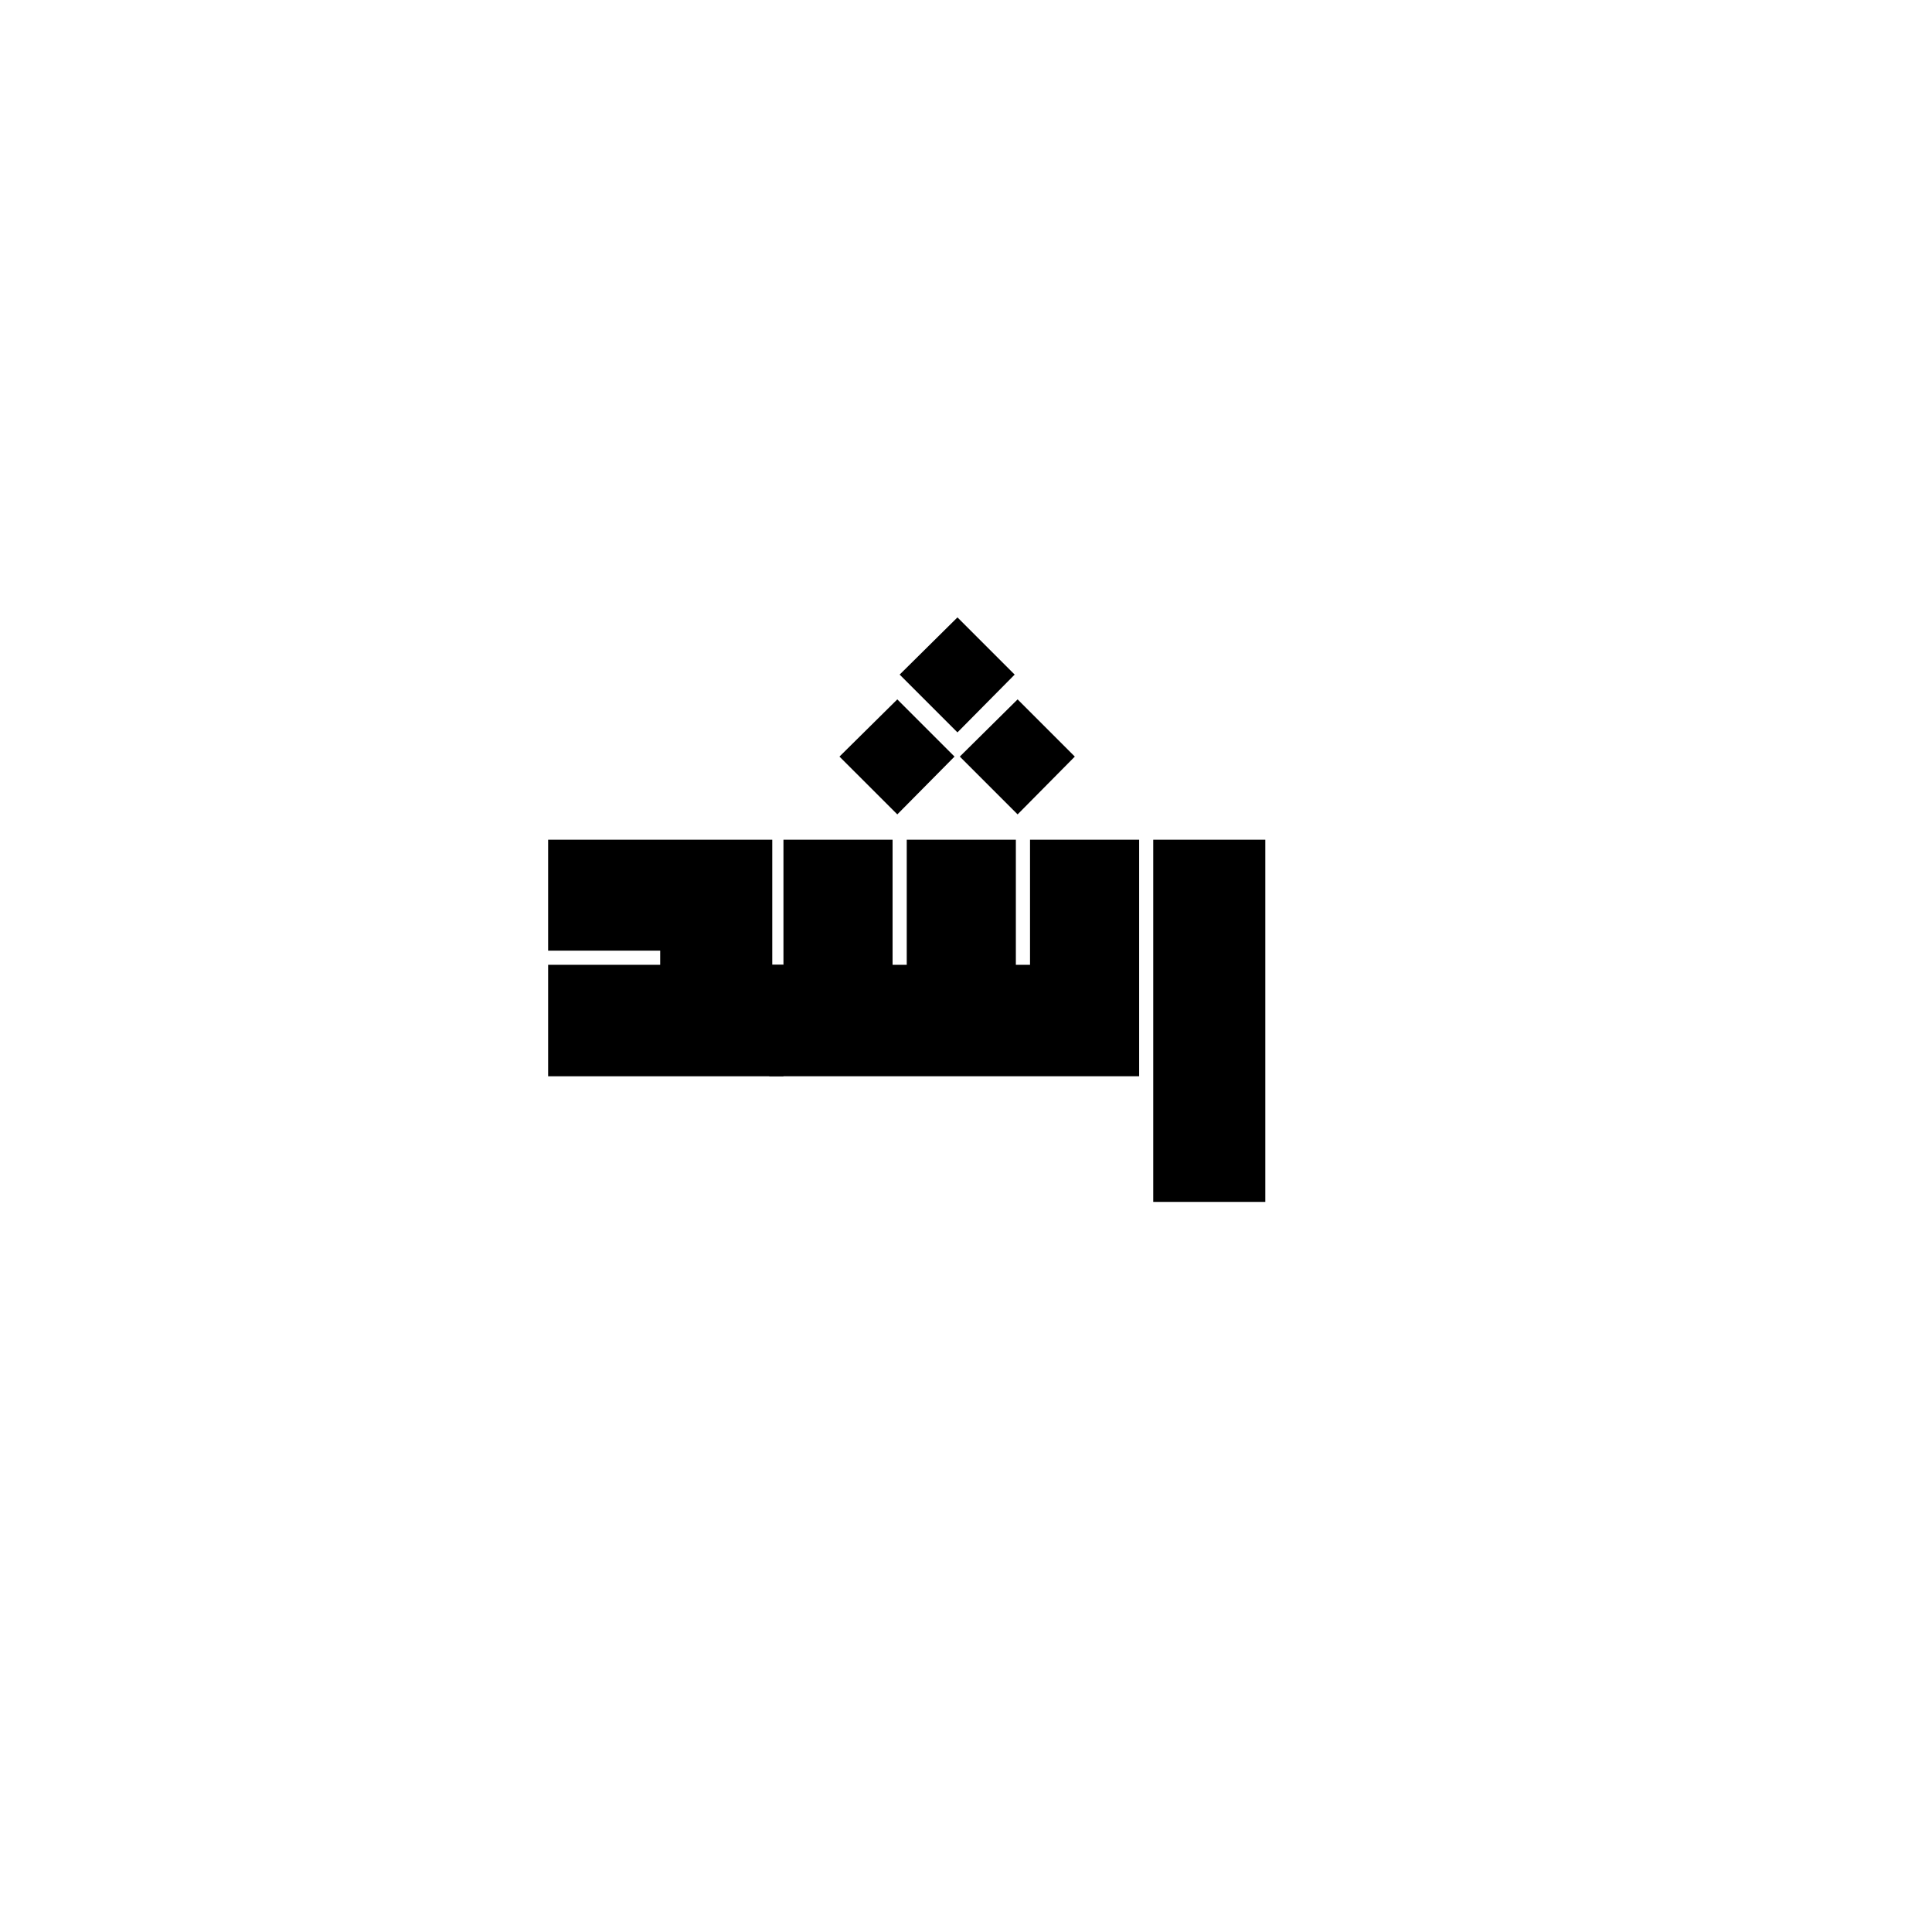
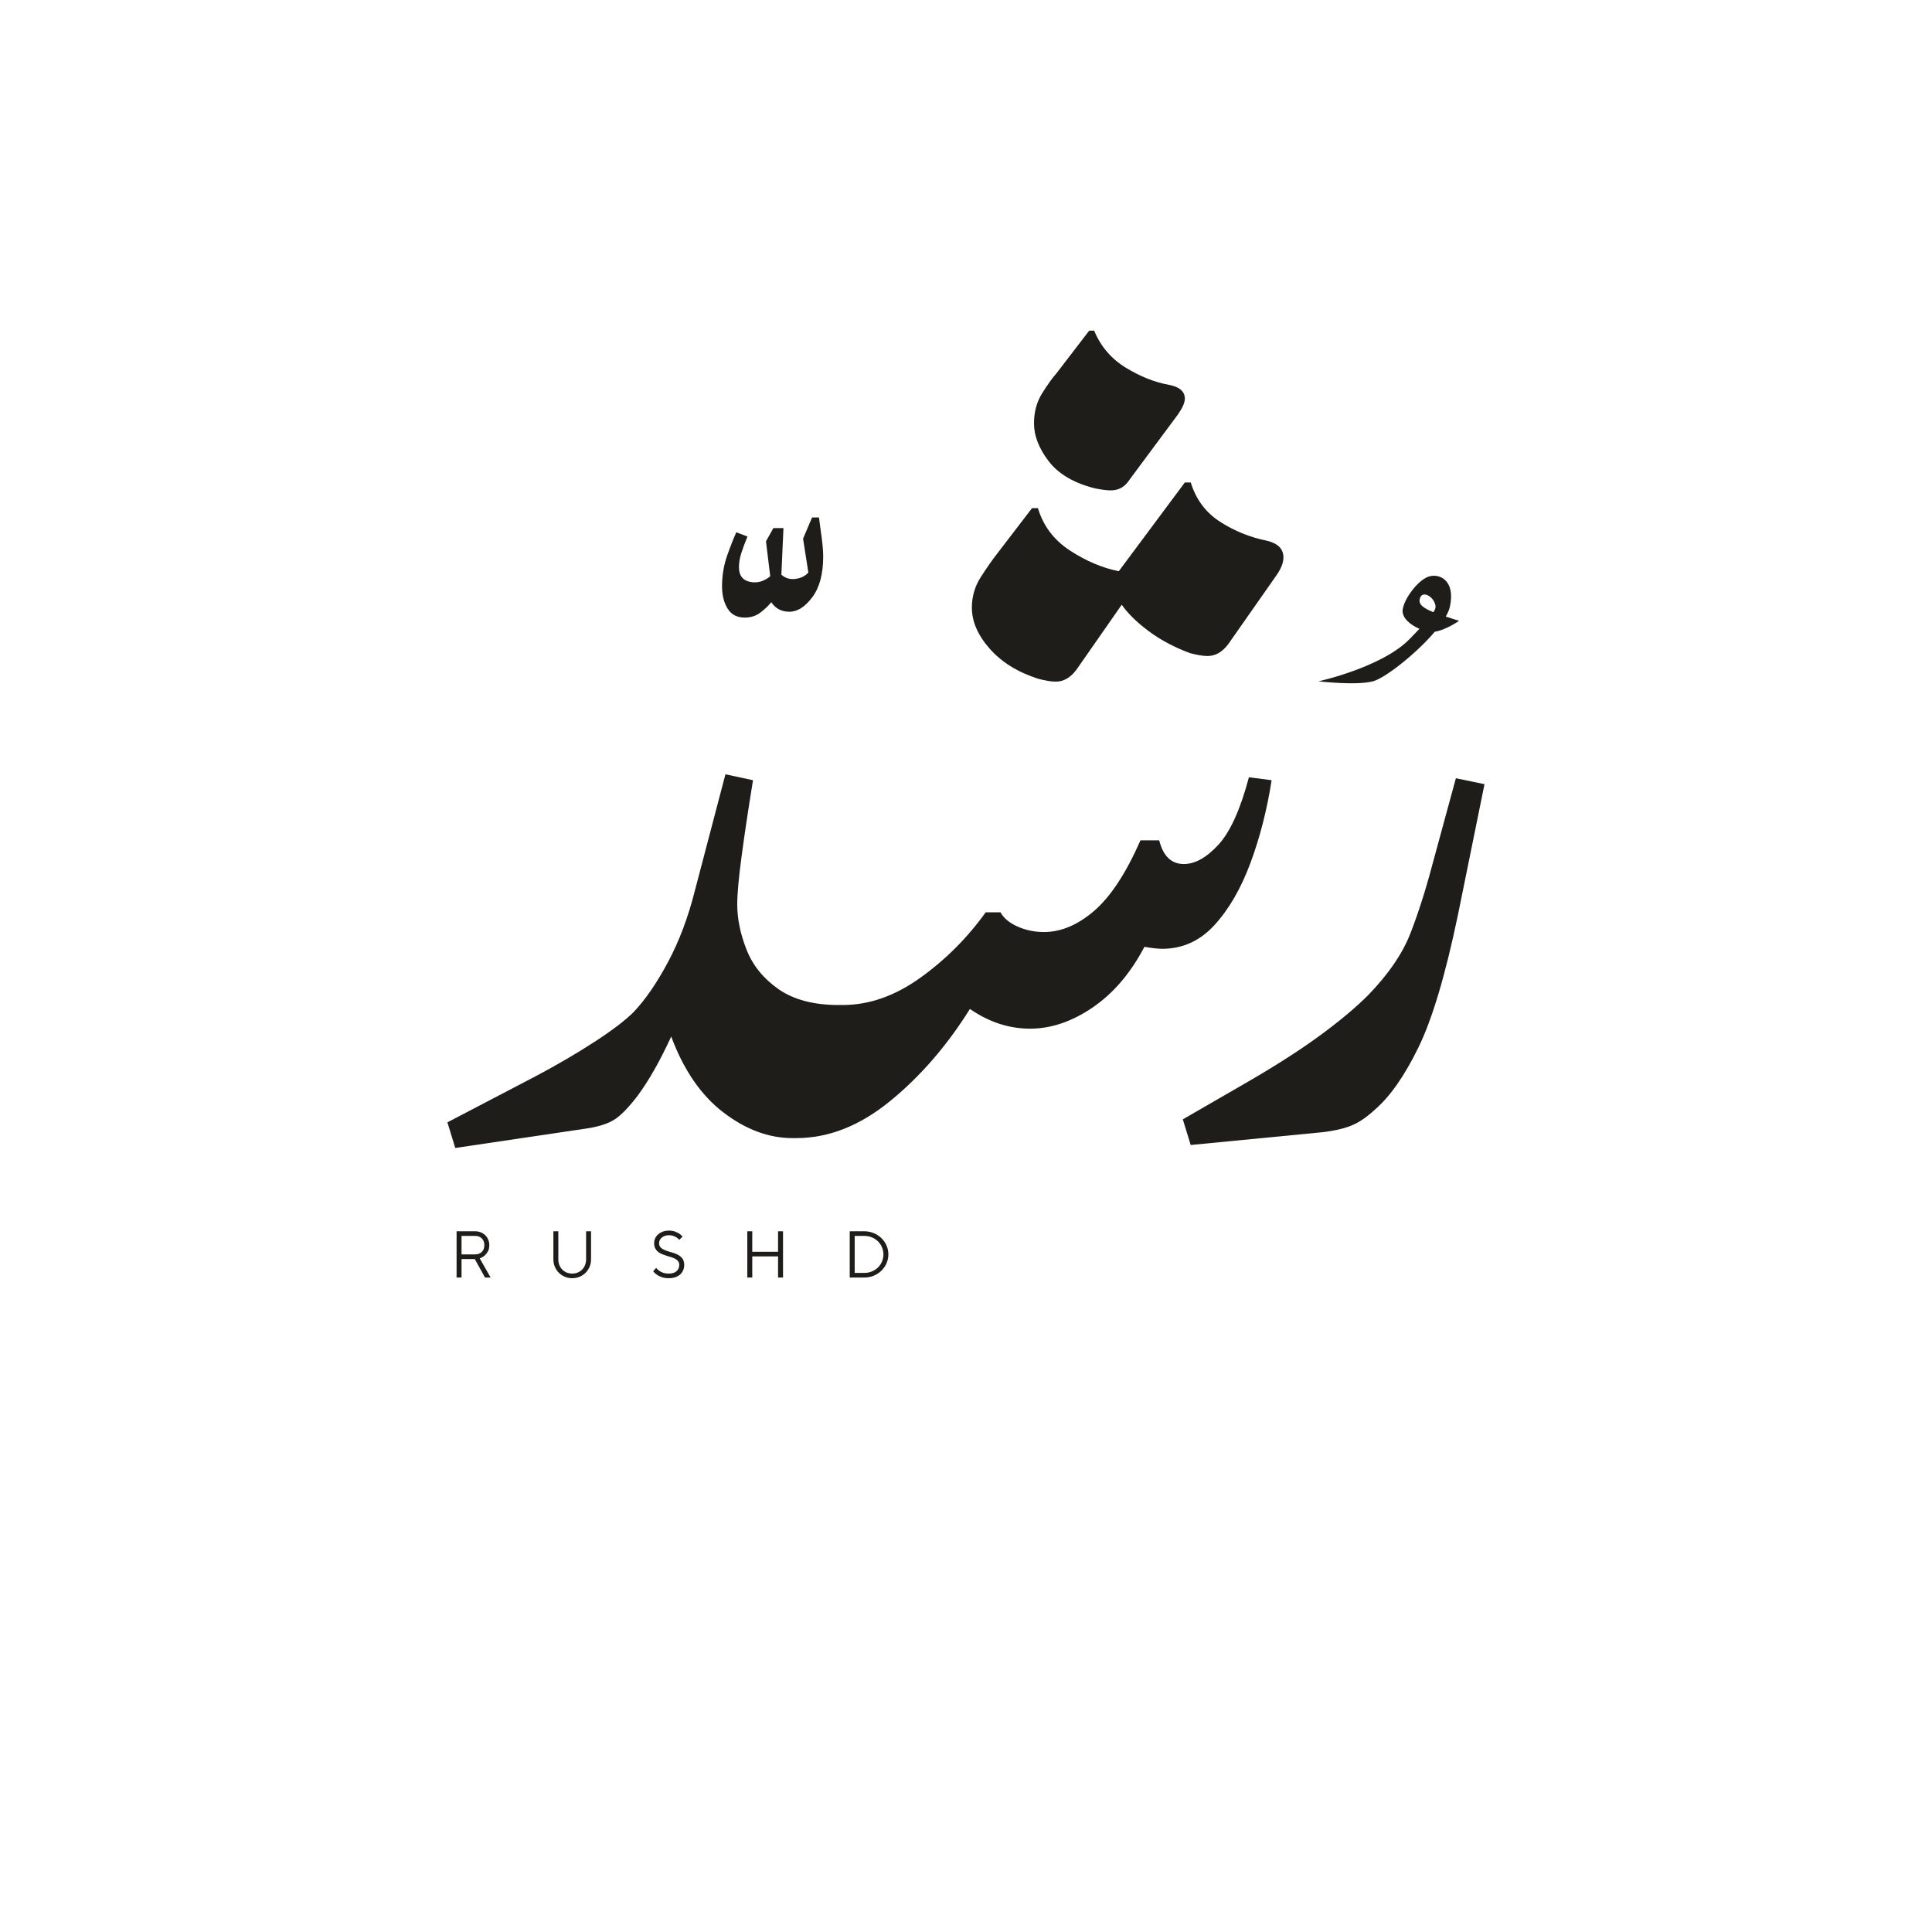
- <svg xmlns="http://www.w3.org/2000/svg" width="1080" zoomAndPan="magnify" viewBox="0 0 810 810" height="1080" preserveAspectRatio="xMidYMid" version="1.0" id="svg13">
-   <defs id="defs1">
-     <clipPath id="360435df25">
-       <rect x="0" width="310" y="0" height="298" id="rect1" />
+ <svg xmlns="http://www.w3.org/2000/svg" width="1080" zoomAndPan="magnify" viewBox="0 0 810 810" height="1080" preserveAspectRatio="xMidYMid" version="1.0" id="svg41">
+   <defs id="defs3">
+     <clipPath id="d999191518">
+       <rect x="0" width="483" y="0" height="810" id="rect1" />
+     </clipPath>
+     <clipPath id="d6271e2cb2">
+       <path d="M 552.758,241 H 612 v 46 h -59.242 z m 0,0" clip-rule="nonzero" id="path1" />
+     </clipPath>
+     <clipPath id="fbc5182d58">
+       <rect x="0" width="209" y="0" height="37" id="rect2" />
+     </clipPath>
+     <clipPath id="70d322eef4">
+       <rect x="0" width="58" y="0" height="577" id="rect3" />
    </clipPath>
  </defs>
-   <g transform="translate(224.9769,216.9374)" id="g13" style="fill:#000000">
-     <g clip-path="url(#360435df25)" id="g12" style="fill:#000000">
-       <g fill="#1f1d19" fill-opacity="1" id="g5" style="fill:#000000">
-         <g transform="translate(1.862413,234.2954)" id="g4" style="fill:#000000">
-           <g id="g3" style="fill:#000000">
-             <path d="m 96.938,-46.734 h 4.703 V 0 H 2.969 v -46.734 h 46.984 v -5.938 H 2.969 v -46.5 H 96.938 Z m 0,0" id="path3" style="fill:#000000" />
+   <g transform="translate(163)" id="g18">
+     <g clip-path="url(#d999191518)" id="g17">
+       <g fill="#1f1d19" fill-opacity="1" id="g7">
+         <g transform="translate(3.906029,477.1552)" id="g6">
+           <g id="g5">
+             <path d="m 23.969,4.141 -3.297,-10.75 37.203,-19.438 c 8.812,-4.676 16.938,-9.426 24.375,-14.25 7.445,-4.82 12.961,-9.023 16.547,-12.609 4.957,-5.238 9.773,-12.266 14.453,-21.078 4.688,-8.82 8.41,-18.742 11.172,-29.766 l 12.812,-48.781 11.562,2.484 c -1.93,11.855 -3.512,22.398 -4.75,31.625 -1.242,9.23 -1.859,16.047 -1.859,20.453 0,6.062 1.305,12.402 3.922,19.016 2.625,6.617 7.102,12.133 13.438,16.547 6.344,4.406 14.75,6.609 25.219,6.609 h 0.828 c 0.82,6.336 0.473,13.359 -1.047,21.078 -1.512,7.719 -3.852,14.746 -7.016,21.078 C 174.363,-7.305 170.578,-2.758 166.172,0 h -0.828 c -9.93,0 -19.578,-3.582 -28.953,-10.75 -9.367,-7.164 -16.664,-17.773 -21.891,-31.828 -4.688,10.199 -9.375,18.465 -14.062,24.797 -3.586,4.688 -6.684,7.93 -9.297,9.719 -2.617,1.793 -6.402,3.102 -11.359,3.922 z m 0,0" id="path5" />
          </g>
        </g>
      </g>
-       <g fill="#1f1d19" fill-opacity="1" id="g8" style="fill:#000000">
-         <g transform="translate(100.5207,234.2954)" id="g7" style="fill:#000000">
-           <g id="g6" style="fill:#000000">
-             <path d="m 75.922,-192.391 23.984,23.984 -23.984,24.234 -24.234,-24.234 z m -25.219,34.375 23.984,23.984 -23.984,24.234 -24.25,-24.234 z m 50.438,0 23.984,23.984 -23.984,24.234 -24.234,-24.234 z M -2.969,0 v -46.734 h 5.938 v -52.438 h 45.75 v 52.438 h 5.938 v -52.438 h 45.75 v 52.438 h 5.938 v -52.438 h 45.75 V 0 Z m 0,0" id="path5" style="fill:#000000" />
+       <g fill="#1f1d19" fill-opacity="1" id="g10">
+         <g transform="translate(219.6683,284.9531)" id="g9">
+           <g id="g8">
+             <path d="m 83.078,-79.359 c -0.824,0 -1.789,-0.066 -2.891,-0.203 -1.105,-0.145 -2.344,-0.352 -3.719,-0.625 -8.824,-2.207 -15.305,-5.992 -19.438,-11.359 -4.125,-5.375 -6.188,-10.68 -6.188,-15.922 0,-4.688 1.098,-8.82 3.297,-12.406 2.207,-3.582 4.273,-6.473 6.203,-8.672 l 13.641,-17.781 H 76.062 c 2.75,6.617 7.156,11.781 13.219,15.5 6.062,3.719 12.125,6.133 18.188,7.234 4.406,0.836 6.609,2.766 6.609,5.797 0,1.648 -0.965,3.852 -2.891,6.609 l -20.25,27.281 c -1.93,3.031 -4.547,4.547 -7.859,4.547 z M 59.938,0.828 c -1.93,0 -4.406,-0.414 -7.438,-1.234 -8.543,-2.758 -15.297,-6.961 -20.266,-12.609 -4.961,-5.656 -7.438,-11.375 -7.438,-17.156 0,-4.688 1.238,-8.957 3.719,-12.812 2.477,-3.863 4.688,-7.035 6.625,-9.516 l 14.875,-19.422 H 52.5 c 2.195,7.438 6.672,13.367 13.422,17.781 6.758,4.406 13.582,7.297 20.469,8.672 l 27.688,-37.203 h 2.484 c 2.207,7.168 6.344,12.684 12.406,16.547 6.062,3.855 12.535,6.469 19.422,7.844 4.688,1.105 7.031,3.449 7.031,7.031 0,2.199 -0.965,4.68 -2.891,7.438 l -20.266,28.938 c -2.48,3.305 -5.371,4.953 -8.672,4.953 -1.93,0 -4.406,-0.41 -7.438,-1.234 -6.617,-2.477 -12.406,-5.578 -17.375,-9.297 -4.961,-3.727 -8.68,-7.383 -11.156,-10.969 l -19.016,27.281 c -2.48,3.312 -5.371,4.969 -8.672,4.969 z m 0,0" id="path7" />
          </g>
        </g>
      </g>
-       <g fill="#1f1d19" fill-opacity="1" id="g11" style="fill:#000000">
-         <g transform="translate(255.5552,234.2954)" id="g10" style="fill:#000000">
-           <g id="g9" style="fill:#000000">
-             <path d="M 2.969,-99.172 H 49.953 V 52.672 H 2.969 Z m 0,0" id="path8" style="fill:#000000" />
+       <g fill="#1f1d19" fill-opacity="1" id="g13">
+         <g transform="translate(170.0677,421.3546)" id="g12">
+           <g id="g11">
+             <path d="M 0,55.797 C 0,53.867 0.617,50.426 1.859,45.469 3.098,40.508 4.68,35 6.609,28.938 8.535,22.875 10.602,17.156 12.812,11.781 15.02,6.406 17.223,2.477 19.422,0 H 20.25 c 11.02,0 21.832,-3.785 32.438,-11.359 10.613,-7.582 19.781,-16.75 27.5,-27.5 h 6.203 c 1.375,2.48 3.785,4.48 7.234,6 3.445,1.512 7.098,2.266 10.953,2.266 7.164,0 14.191,-2.957 21.078,-8.875 6.883,-5.926 13.359,-15.781 19.422,-29.562 h 7.859 c 1.656,6.617 5.098,9.922 10.328,9.922 4.688,0 9.508,-2.688 14.469,-8.062 4.957,-5.375 9.227,-14.812 12.812,-28.312 L 200.062,-94.25 c -1.93,12.406 -4.891,23.984 -8.891,34.734 -4,10.742 -9.031,19.418 -15.094,26.031 -6.062,6.617 -13.367,9.922 -21.906,9.922 -0.824,0 -1.855,-0.066 -3.094,-0.203 -1.242,-0.133 -2.688,-0.344 -4.344,-0.625 -5.781,11.023 -13.016,19.496 -21.703,25.422 -8.68,5.926 -17.422,8.891 -26.234,8.891 -8.824,0 -17.23,-2.758 -25.219,-8.266 -9.648,15.426 -20.809,28.305 -33.484,38.641 -12.68,10.332 -25.766,15.5 -39.266,15.5 z m 0,0" id="path10" />
+           </g>
+         </g>
+       </g>
+       <g fill="#1f1d19" fill-opacity="1" id="g16">
+         <g transform="translate(312.2314,477.1552)" id="g15">
+           <g id="g14">
+             <path d="m 23.969,2.891 -3.297,-10.75 26.453,-15.281 c 12.395,-7.164 22.723,-13.781 30.984,-19.844 8.27,-6.062 15.023,-11.711 20.266,-16.953 8.539,-8.812 14.461,-17.488 17.766,-26.031 3.312,-8.551 6.348,-18.062 9.109,-28.531 l 9.906,-36.375 12,2.484 -11.172,54.969 c -5.23,25.086 -10.742,43.555 -16.531,55.406 -5.781,11.844 -11.844,20.523 -18.188,26.031 -3.586,3.305 -6.961,5.574 -10.125,6.812 -3.168,1.242 -7.094,2.137 -11.781,2.688 z m 0,0" id="path13" />
+           </g>
+         </g>
+       </g>
+     </g>
+   </g>
+   <g clip-path="url(#d6271e2cb2)" id="g19">
+     <path fill="#1f1d19" d="m 552.758,285.645 c 0,0 15.762,1.852 22.84,0 5.023,-1.312 18.027,-11.457 25.957,-20.801 4.578,-0.66 10.16,-4.555 10.16,-4.555 -2.055,-0.648 -3.91,-1.238 -5.57,-1.785 0.836,-1.461 1.426,-2.832 1.703,-4.059 2.25,-9.977 -3.059,-13.758 -7.961,-12.949 -4.906,0.805 -11.34,9.57 -11.824,14.23 -0.348,3.324 3.234,6.281 7.039,7.91 -1.16,1.23 -2.504,2.629 -4.062,4.23 -11.664,11.988 -38.281,17.777 -38.281,17.777 z m 42.488,-34.582 c 0.871,-3.539 4.988,-1.266 6.113,1.387 0.562,1.328 0.898,2.188 -0.371,4.219 -4.453,-1.777 -6.305,-3.324 -5.742,-5.605 z m 0,0" fill-opacity="1" fill-rule="nonzero" id="path18" />
+   </g>
+   <g transform="translate(188,509)" id="g36">
+     <g clip-path="url(#fbc5182d58)" id="g35">
+       <g fill="#1f1d19" fill-opacity="1" id="g22">
+         <g transform="translate(0.518764,26.60989)" id="g21">
+           <g id="g20">
+             <path d="m 2.906,-19.391 h 7.766 c 0.863,0 1.66,0.152 2.391,0.453 0.727,0.293 1.352,0.699 1.875,1.219 0.531,0.512 0.941,1.121 1.234,1.828 0.301,0.711 0.453,1.48 0.453,2.312 0,1.117 -0.215,2.027 -0.641,2.734 -0.43,0.711 -0.891,1.277 -1.391,1.703 -0.586,0.48 -1.246,0.852 -1.984,1.109 L 17.172,0 h -2.344 L 10.531,-7.75 H 4.984 V 0 H 2.906 Z m 7.766,9.688 c 1.176,0 2.113,-0.348 2.812,-1.047 0.707,-0.695 1.062,-1.641 1.062,-2.828 0,-1.176 -0.355,-2.113 -1.062,-2.812 -0.699,-0.707 -1.637,-1.062 -2.812,-1.062 h -5.688 v 7.75 z m 0,0" id="path19" />
+           </g>
+         </g>
+       </g>
+       <g fill="#1f1d19" fill-opacity="1" id="g25">
+         <g transform="translate(41.37968,26.60989)" id="g24">
+           <g id="g23">
+             <path d="M 10.531,0.281 C 9.414,0.281 8.379,0.078 7.422,-0.328 6.461,-0.734 5.625,-1.289 4.906,-2 4.195,-2.719 3.641,-3.555 3.234,-4.516 2.828,-5.473 2.625,-6.508 2.625,-7.625 V -19.391 H 4.703 V -7.625 c 0,0.875 0.145,1.68 0.438,2.406 0.301,0.73 0.707,1.359 1.219,1.891 0.52,0.523 1.133,0.934 1.844,1.234 0.719,0.293 1.492,0.438 2.328,0.438 0.832,0 1.602,-0.145 2.312,-0.438 0.707,-0.301 1.316,-0.711 1.828,-1.234 0.52,-0.531 0.926,-1.16 1.219,-1.891 C 16.191,-5.945 16.344,-6.75 16.344,-7.625 v -11.766 h 2.078 V -7.625 c 0,1.117 -0.203,2.152 -0.609,3.109 C 17.406,-3.555 16.848,-2.719 16.141,-2 15.43,-1.289 14.594,-0.734 13.625,-0.328 12.664,0.078 11.633,0.281 10.531,0.281 Z m 0,0" id="path22" />
+           </g>
+         </g>
+       </g>
+       <g fill="#1f1d19" fill-opacity="1" id="g28">
+         <g transform="translate(84.59525,26.60989)" id="g27">
+           <g id="g26">
+             <path d="m 7.75,0.281 c -1.105,0 -2.07,-0.148 -2.891,-0.438 -0.824,-0.301 -1.5,-0.633 -2.031,-1 C 2.203,-1.582 1.676,-2.07 1.25,-2.625 L 2.5,-4.047 c 0.344,0.461 0.766,0.855 1.266,1.188 0.426,0.324 0.973,0.605 1.641,0.844 0.664,0.242 1.445,0.359 2.344,0.359 1.469,0 2.57,-0.336 3.312,-1.016 0.75,-0.676 1.125,-1.539 1.125,-2.594 0,-0.625 -0.152,-1.133 -0.453,-1.531 -0.305,-0.395 -0.699,-0.734 -1.188,-1.016 -0.492,-0.281 -1.055,-0.516 -1.688,-0.703 -0.625,-0.195 -1.273,-0.395 -1.938,-0.594 -0.668,-0.207 -1.312,-0.438 -1.938,-0.688 -0.625,-0.25 -1.184,-0.57 -1.672,-0.969 -0.492,-0.395 -0.891,-0.883 -1.203,-1.469 -0.305,-0.582 -0.453,-1.305 -0.453,-2.172 0,-0.695 0.141,-1.363 0.422,-2 0.289,-0.645 0.707,-1.207 1.25,-1.688 0.551,-0.477 1.207,-0.859 1.969,-1.141 0.77,-0.289 1.633,-0.438 2.594,-0.438 0.945,0 1.77,0.133 2.469,0.391 0.695,0.262 1.289,0.547 1.781,0.859 0.551,0.367 1.031,0.781 1.438,1.25 l -1.391,1.375 c -0.293,-0.344 -0.652,-0.664 -1.078,-0.969 -0.367,-0.238 -0.812,-0.457 -1.344,-0.656 -0.531,-0.207 -1.156,-0.312 -1.875,-0.312 -0.668,0 -1.262,0.094 -1.781,0.281 -0.512,0.188 -0.945,0.434 -1.297,0.734 -0.344,0.305 -0.609,0.652 -0.797,1.047 -0.188,0.398 -0.281,0.82 -0.281,1.266 0,0.836 0.258,1.48 0.781,1.938 0.52,0.449 1.172,0.82 1.953,1.109 0.781,0.293 1.625,0.562 2.531,0.812 0.906,0.242 1.75,0.559 2.531,0.953 0.789,0.398 1.441,0.934 1.953,1.609 0.52,0.668 0.781,1.574 0.781,2.719 0,0.793 -0.148,1.527 -0.438,2.203 -0.281,0.68 -0.699,1.266 -1.25,1.766 -0.555,0.5 -1.234,0.891 -2.047,1.172 C 9.719,0.145 8.789,0.281 7.75,0.281 Z m 0,0" id="path25" />
+           </g>
+         </g>
+       </g>
+       <g fill="#1f1d19" fill-opacity="1" id="g31">
+         <g transform="translate(122.409,26.60989)" id="g30">
+           <g id="g29">
+             <path d="m 2.906,-19.391 h 2.078 v 8.594 h 10.812 v -8.594 H 17.875 V 0 H 15.797 V -8.859 H 4.984 V 0 H 2.906 Z m 0,0" id="path28" />
+           </g>
+         </g>
+       </g>
+       <g fill="#1f1d19" fill-opacity="1" id="g34">
+         <g transform="translate(165.3475,26.60989)" id="g33">
+           <g id="g32">
+             <path d="M 2.906,-19.391 H 9 c 1.426,0 2.754,0.262 3.984,0.781 1.227,0.512 2.297,1.211 3.203,2.094 0.914,0.887 1.629,1.918 2.141,3.094 0.52,1.18 0.781,2.418 0.781,3.719 0,1.312 -0.262,2.559 -0.781,3.734 -0.512,1.18 -1.227,2.211 -2.141,3.094 -0.906,0.887 -1.977,1.59 -3.203,2.109 C 11.754,-0.254 10.426,0 9,0 H 2.906 Z M 9,-1.938 c 1.145,0 2.207,-0.203 3.188,-0.609 0.977,-0.406 1.828,-0.957 2.547,-1.656 0.719,-0.707 1.281,-1.531 1.688,-2.469 0.406,-0.945 0.609,-1.957 0.609,-3.031 0,-1.062 -0.203,-2.062 -0.609,-3 -0.406,-0.945 -0.969,-1.77 -1.688,-2.469 C 14.016,-15.879 13.164,-16.438 12.188,-16.844 11.207,-17.25 10.145,-17.453 9,-17.453 H 4.984 V -1.938 Z m 0,0" id="path31" />
+           </g>
+         </g>
+       </g>
+     </g>
+   </g>
+   <g transform="translate(289)" id="g41">
+     <g clip-path="url(#70d322eef4)" id="g40">
+       <g fill="#1f1d19" fill-opacity="1" id="g39">
+         <g transform="translate(2.608663,308.4431)" id="g38">
+           <g id="g37">
+             <path d="m 20.656,-49.516 c -3.262,0 -5.668,-1.258 -7.219,-3.781 -1.555,-2.52 -2.328,-5.629 -2.328,-9.328 0,-4.594 0.738,-8.961 2.219,-13.109 1.477,-4.145 2.734,-7.328 3.766,-9.547 L 21.766,-83.5 c -1.043,2.523 -1.898,4.82 -2.562,6.891 -0.668,2.062 -1,4.059 -1,5.984 0,3.406 1.516,5.445 4.547,6.109 3.039,0.668 5.895,-0.109 8.562,-2.328 L 29.531,-81.5 l 3.109,-5.547 h 4.219 l -0.875,19.531 c 1.625,1.48 3.582,2.074 5.875,1.781 2.289,-0.289 4.102,-1.18 5.438,-2.672 L 45.078,-82.609 48.859,-91.5 H 51.75 c 0.438,3.117 0.836,6.117 1.203,9 0.375,2.887 0.562,5.367 0.562,7.438 0,7.25 -1.516,12.914 -4.547,16.984 -3.031,4.074 -6.25,6.109 -9.656,6.109 -3.262,0 -5.781,-1.332 -7.562,-4 -1.18,1.48 -2.695,2.93 -4.547,4.344 -1.855,1.406 -4.039,2.109 -6.547,2.109 z m 0,0" id="path36" />
          </g>
        </g>
      </g>
    </g>
  </g>
</svg>
